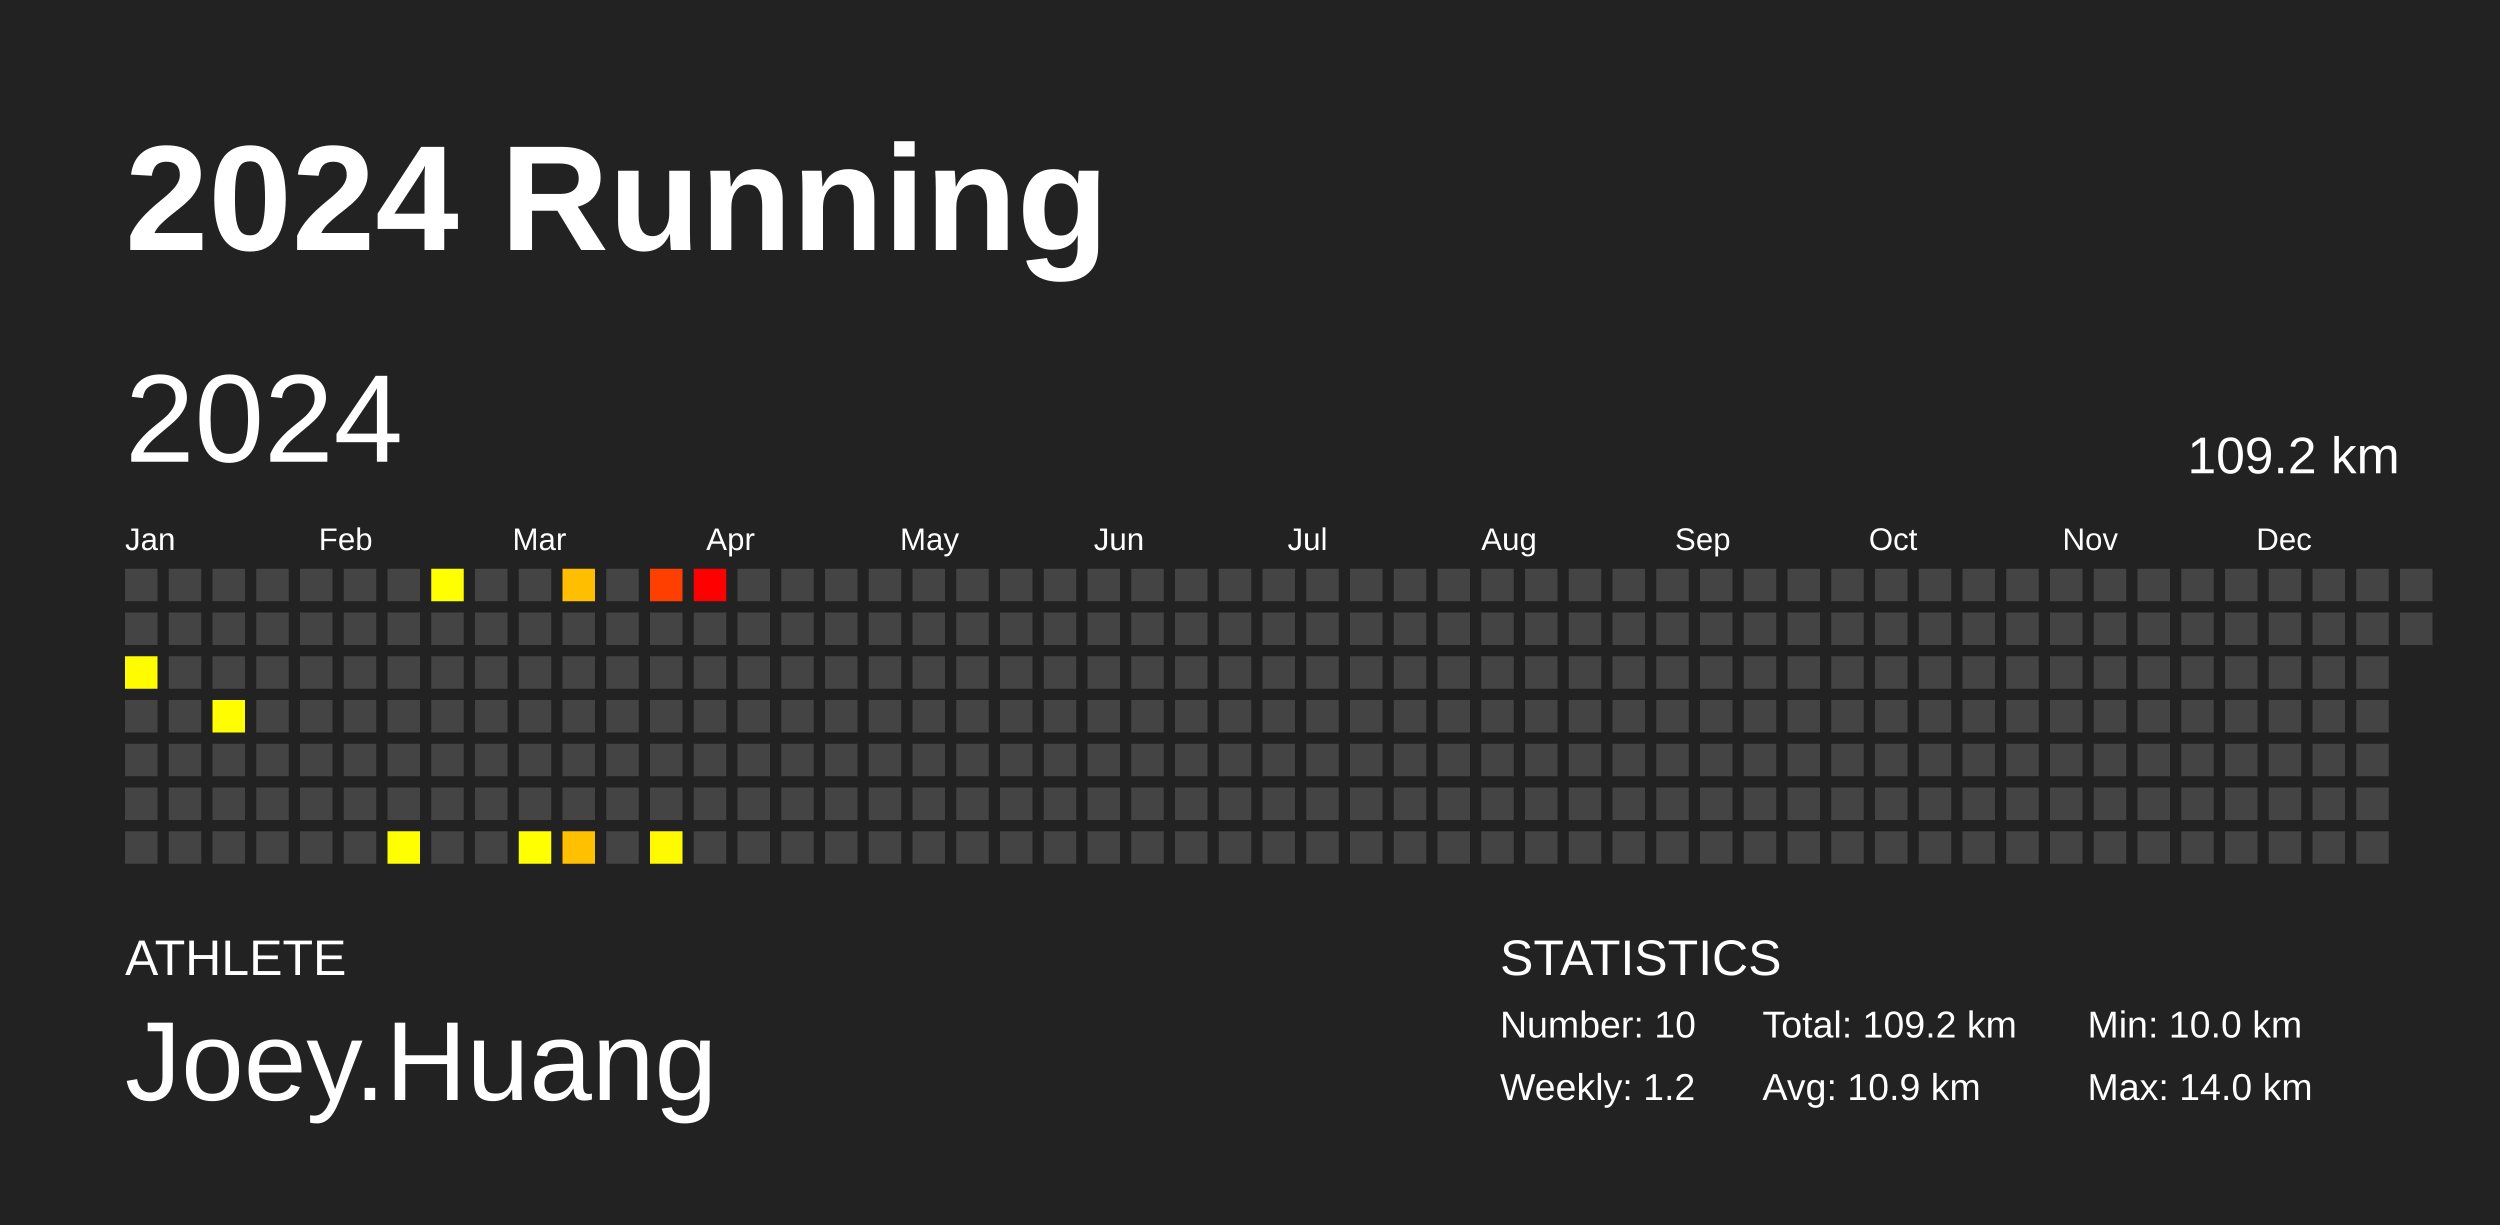
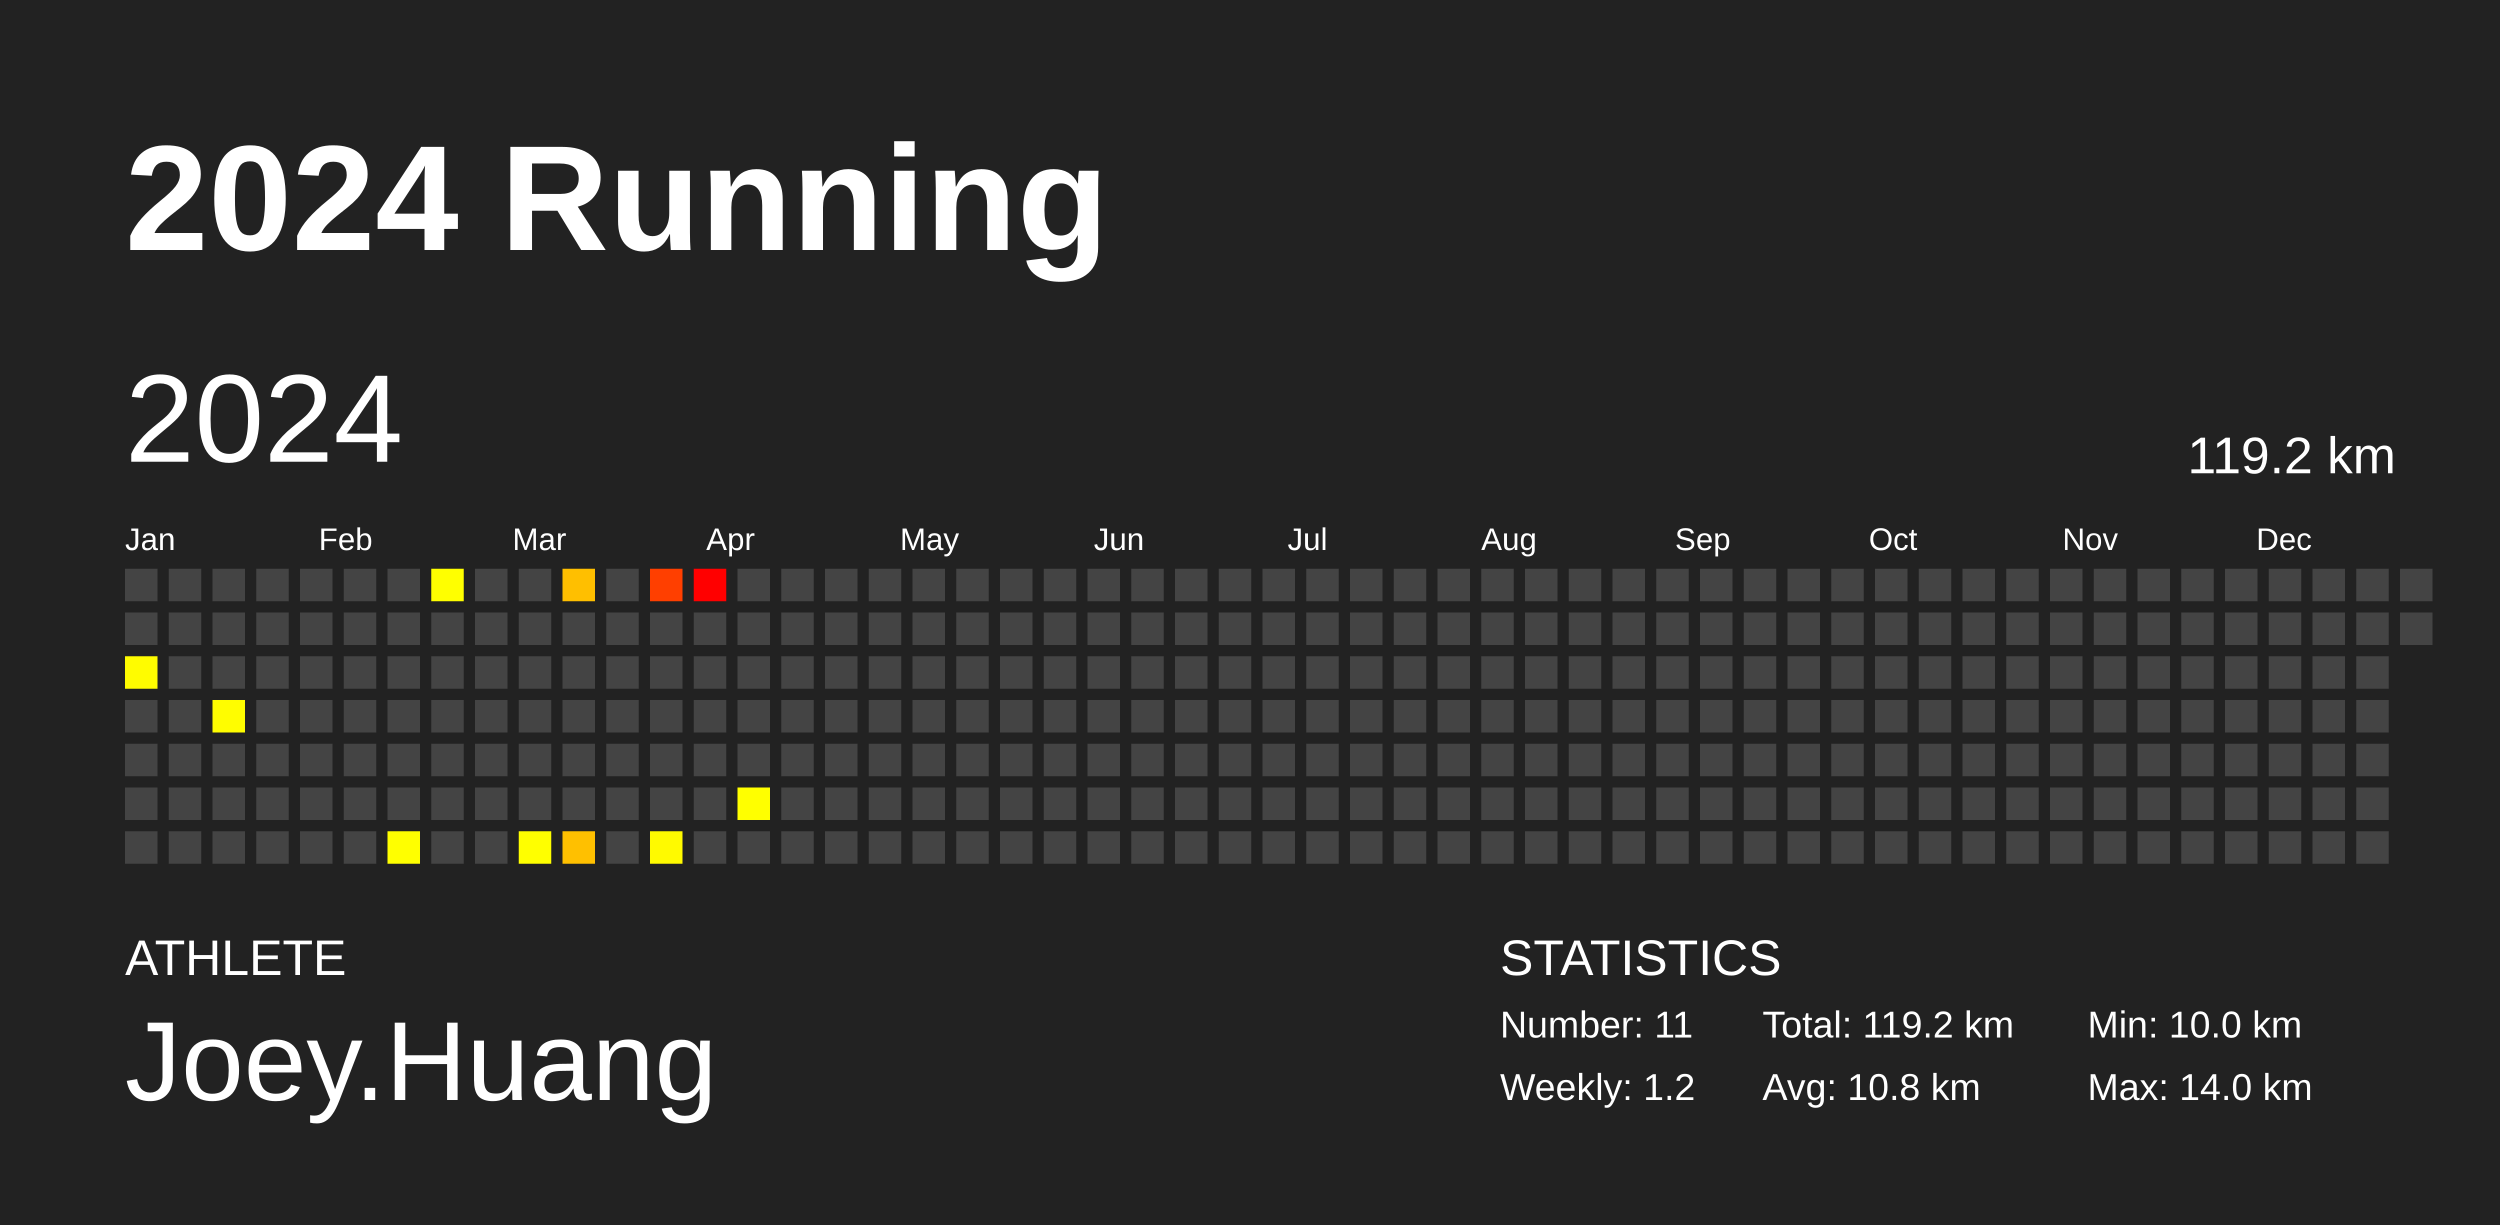
<svg xmlns="http://www.w3.org/2000/svg" baseProfile="full" height="98mm" version="1.1" viewBox="0,0,200,98" width="200mm">
  <defs />
  <rect fill="#222222" height="98" width="200" x="0" y="0" />
  <text fill="#FFFFFF" style="font-size:12px; font-family:Arial; font-weight:bold;" x="10" y="20">2024 Running</text>
  <text fill="#FFFFFF" style="font-size:4px; font-family:Arial" x="10" y="78">ATHLETE</text>
  <text fill="#FFFFFF" style="font-size:9px; font-family:Arial" x="10" y="88">Joey.Huang</text>
  <text fill="#FFFFFF" style="font-size:4px; font-family:Arial" x="120" y="78">STATISTICS</text>
-   <text fill="#FFFFFF" style="font-size:3px; font-family:Arial" x="120" y="83">Number: 10</text>
+   <text fill="#FFFFFF" style="font-size:3px; font-family:Arial" x="120" y="83">Number: 11</text>
  <text fill="#FFFFFF" style="font-size:3px; font-family:Arial" x="120" y="88">Weekly: 1.2</text>
-   <text fill="#FFFFFF" style="font-size:3px; font-family:Arial" x="141" y="83">Total: 109.2 km</text>
-   <text fill="#FFFFFF" style="font-size:3px; font-family:Arial" x="141" y="88">Avg: 10.9 km</text>
+   <text fill="#FFFFFF" style="font-size:3px; font-family:Arial" x="141" y="83">Total: 119.2 km</text>
+   <text fill="#FFFFFF" style="font-size:3px; font-family:Arial" x="141" y="88">Avg: 10.8 km</text>
  <text fill="#FFFFFF" style="font-size:3px; font-family:Arial" x="167" y="83">Min: 10.0 km</text>
  <text fill="#FFFFFF" style="font-size:3px; font-family:Arial" x="167" y="88">Max: 14.0 km</text>
  <text dominant-baseline="hanging" fill="#FFFFFF" style="font-size:10.0px; font-family:Arial;" x="10" y="30">2024</text>
-   <text dominant-baseline="hanging" fill="#FFFFFF" style="font-size:4.125px; font-family:Arial;" x="175" y="35">109.2 km</text>
+   <text dominant-baseline="hanging" fill="#FFFFFF" style="font-size:4.125px; font-family:Arial;" x="175" y="35">119.2 km</text>
  <text fill="#FFFFFF" style="font-size:2.5px; font-family:Arial" x="10.0" y="44">Jan</text>
  <text fill="#FFFFFF" style="font-size:2.5px; font-family:Arial" x="25.5" y="44">Feb</text>
  <text fill="#FFFFFF" style="font-size:2.5px; font-family:Arial" x="41.0" y="44">Mar</text>
  <text fill="#FFFFFF" style="font-size:2.5px; font-family:Arial" x="56.5" y="44">Apr</text>
  <text fill="#FFFFFF" style="font-size:2.5px; font-family:Arial" x="72.0" y="44">May</text>
  <text fill="#FFFFFF" style="font-size:2.5px; font-family:Arial" x="87.5" y="44">Jun</text>
  <text fill="#FFFFFF" style="font-size:2.5px; font-family:Arial" x="103.0" y="44">Jul</text>
  <text fill="#FFFFFF" style="font-size:2.5px; font-family:Arial" x="118.5" y="44">Aug</text>
  <text fill="#FFFFFF" style="font-size:2.5px; font-family:Arial" x="134.0" y="44">Sep</text>
  <text fill="#FFFFFF" style="font-size:2.5px; font-family:Arial" x="149.5" y="44">Oct</text>
  <text fill="#FFFFFF" style="font-size:2.5px; font-family:Arial" x="165.0" y="44">Nov</text>
  <text fill="#FFFFFF" style="font-size:2.5px; font-family:Arial" x="180.5" y="44">Dec</text>
  <rect fill="#444444" height="2.6" width="2.6" x="10.0" y="45.5" />
  <rect fill="#444444" height="2.6" width="2.6" x="10.0" y="49.0" />
  <rect fill="#fffc00" height="2.6" width="2.6" x="10.0" y="52.5" />
  <rect fill="#444444" height="2.6" width="2.6" x="10.0" y="56.0" />
  <rect fill="#444444" height="2.6" width="2.6" x="10.0" y="59.5" />
  <rect fill="#444444" height="2.6" width="2.6" x="10.0" y="63.0" />
  <rect fill="#444444" height="2.6" width="2.6" x="10.0" y="66.5" />
  <rect fill="#444444" height="2.6" width="2.6" x="13.5" y="45.5" />
  <rect fill="#444444" height="2.6" width="2.6" x="13.5" y="49.0" />
  <rect fill="#444444" height="2.6" width="2.6" x="13.5" y="52.5" />
  <rect fill="#444444" height="2.6" width="2.6" x="13.5" y="56.0" />
  <rect fill="#444444" height="2.6" width="2.6" x="13.5" y="59.5" />
  <rect fill="#444444" height="2.6" width="2.6" x="13.5" y="63.0" />
  <rect fill="#444444" height="2.6" width="2.6" x="13.5" y="66.5" />
  <rect fill="#444444" height="2.6" width="2.6" x="17.0" y="45.5" />
  <rect fill="#444444" height="2.6" width="2.6" x="17.0" y="49.0" />
  <rect fill="#444444" height="2.6" width="2.6" x="17.0" y="52.5" />
  <rect fill="#fffd00" height="2.6" width="2.6" x="17.0" y="56.0" />
  <rect fill="#444444" height="2.6" width="2.6" x="17.0" y="59.5" />
  <rect fill="#444444" height="2.6" width="2.6" x="17.0" y="63.0" />
  <rect fill="#444444" height="2.6" width="2.6" x="17.0" y="66.5" />
  <rect fill="#444444" height="2.6" width="2.6" x="20.5" y="45.5" />
  <rect fill="#444444" height="2.6" width="2.6" x="20.5" y="49.0" />
  <rect fill="#444444" height="2.6" width="2.6" x="20.5" y="52.5" />
  <rect fill="#444444" height="2.6" width="2.6" x="20.5" y="56.0" />
  <rect fill="#444444" height="2.6" width="2.6" x="20.5" y="59.5" />
  <rect fill="#444444" height="2.6" width="2.6" x="20.5" y="63.0" />
  <rect fill="#444444" height="2.6" width="2.6" x="20.5" y="66.5" />
  <rect fill="#444444" height="2.6" width="2.6" x="24.0" y="45.5" />
  <rect fill="#444444" height="2.6" width="2.6" x="24.0" y="49.0" />
  <rect fill="#444444" height="2.6" width="2.6" x="24.0" y="52.5" />
  <rect fill="#444444" height="2.6" width="2.6" x="24.0" y="56.0" />
  <rect fill="#444444" height="2.6" width="2.6" x="24.0" y="59.5" />
  <rect fill="#444444" height="2.6" width="2.6" x="24.0" y="63.0" />
  <rect fill="#444444" height="2.6" width="2.6" x="24.0" y="66.5" />
  <rect fill="#444444" height="2.6" width="2.6" x="27.5" y="45.5" />
  <rect fill="#444444" height="2.6" width="2.6" x="27.5" y="49.0" />
  <rect fill="#444444" height="2.6" width="2.6" x="27.5" y="52.5" />
  <rect fill="#444444" height="2.6" width="2.6" x="27.5" y="56.0" />
  <rect fill="#444444" height="2.6" width="2.6" x="27.5" y="59.5" />
  <rect fill="#444444" height="2.6" width="2.6" x="27.5" y="63.0" />
  <rect fill="#444444" height="2.6" width="2.6" x="27.5" y="66.5" />
  <rect fill="#444444" height="2.6" width="2.6" x="31.0" y="45.5" />
  <rect fill="#444444" height="2.6" width="2.6" x="31.0" y="49.0" />
  <rect fill="#444444" height="2.6" width="2.6" x="31.0" y="52.5" />
  <rect fill="#444444" height="2.6" width="2.6" x="31.0" y="56.0" />
  <rect fill="#444444" height="2.6" width="2.6" x="31.0" y="59.5" />
  <rect fill="#444444" height="2.6" width="2.6" x="31.0" y="63.0" />
  <rect fill="#ffff00" height="2.6" width="2.6" x="31.0" y="66.5" />
  <rect fill="#ffff00" height="2.6" width="2.6" x="34.5" y="45.5" />
  <rect fill="#444444" height="2.6" width="2.6" x="34.5" y="49.0" />
  <rect fill="#444444" height="2.6" width="2.6" x="34.5" y="52.5" />
  <rect fill="#444444" height="2.6" width="2.6" x="34.5" y="56.0" />
  <rect fill="#444444" height="2.6" width="2.6" x="34.5" y="59.5" />
  <rect fill="#444444" height="2.6" width="2.6" x="34.5" y="63.0" />
  <rect fill="#444444" height="2.6" width="2.6" x="34.5" y="66.5" />
  <rect fill="#444444" height="2.6" width="2.6" x="38.0" y="45.5" />
  <rect fill="#444444" height="2.6" width="2.6" x="38.0" y="49.0" />
  <rect fill="#444444" height="2.6" width="2.6" x="38.0" y="52.5" />
  <rect fill="#444444" height="2.6" width="2.6" x="38.0" y="56.0" />
  <rect fill="#444444" height="2.6" width="2.6" x="38.0" y="59.5" />
  <rect fill="#444444" height="2.6" width="2.6" x="38.0" y="63.0" />
  <rect fill="#444444" height="2.6" width="2.6" x="38.0" y="66.5" />
  <rect fill="#444444" height="2.6" width="2.6" x="41.5" y="45.5" />
  <rect fill="#444444" height="2.6" width="2.6" x="41.5" y="49.0" />
  <rect fill="#444444" height="2.6" width="2.6" x="41.5" y="52.5" />
  <rect fill="#444444" height="2.6" width="2.6" x="41.5" y="56.0" />
  <rect fill="#444444" height="2.6" width="2.6" x="41.5" y="59.5" />
  <rect fill="#444444" height="2.6" width="2.6" x="41.5" y="63.0" />
  <rect fill="#ffff00" height="2.6" width="2.6" x="41.5" y="66.5" />
  <rect fill="#ffbf00" height="2.6" width="2.6" x="45.0" y="45.5" />
  <rect fill="#444444" height="2.6" width="2.6" x="45.0" y="49.0" />
  <rect fill="#444444" height="2.6" width="2.6" x="45.0" y="52.5" />
  <rect fill="#444444" height="2.6" width="2.6" x="45.0" y="56.0" />
  <rect fill="#444444" height="2.6" width="2.6" x="45.0" y="59.5" />
  <rect fill="#444444" height="2.6" width="2.6" x="45.0" y="63.0" />
  <rect fill="#ffc000" height="2.6" width="2.6" x="45.0" y="66.5" />
  <rect fill="#444444" height="2.6" width="2.6" x="48.5" y="45.5" />
  <rect fill="#444444" height="2.6" width="2.6" x="48.5" y="49.0" />
  <rect fill="#444444" height="2.6" width="2.6" x="48.5" y="52.5" />
  <rect fill="#444444" height="2.6" width="2.6" x="48.5" y="56.0" />
  <rect fill="#444444" height="2.6" width="2.6" x="48.5" y="59.5" />
  <rect fill="#444444" height="2.6" width="2.6" x="48.5" y="63.0" />
  <rect fill="#444444" height="2.6" width="2.6" x="48.5" y="66.5" />
  <rect fill="#ff3f00" height="2.6" width="2.6" x="52.0" y="45.5" />
  <rect fill="#444444" height="2.6" width="2.6" x="52.0" y="49.0" />
  <rect fill="#444444" height="2.6" width="2.6" x="52.0" y="52.5" />
  <rect fill="#444444" height="2.6" width="2.6" x="52.0" y="56.0" />
  <rect fill="#444444" height="2.6" width="2.6" x="52.0" y="59.5" />
  <rect fill="#444444" height="2.6" width="2.6" x="52.0" y="63.0" />
  <rect fill="#fffa00" height="2.6" width="2.6" x="52.0" y="66.5" />
  <rect fill="#ff0000" height="2.6" width="2.6" x="55.5" y="45.5" />
  <rect fill="#444444" height="2.6" width="2.6" x="55.5" y="49.0" />
  <rect fill="#444444" height="2.6" width="2.6" x="55.5" y="52.5" />
  <rect fill="#444444" height="2.6" width="2.6" x="55.5" y="56.0" />
  <rect fill="#444444" height="2.6" width="2.6" x="55.5" y="59.5" />
  <rect fill="#444444" height="2.6" width="2.6" x="55.5" y="63.0" />
  <rect fill="#444444" height="2.6" width="2.6" x="55.5" y="66.5" />
  <rect fill="#444444" height="2.6" width="2.6" x="59.0" y="45.5" />
  <rect fill="#444444" height="2.6" width="2.6" x="59.0" y="49.0" />
  <rect fill="#444444" height="2.6" width="2.6" x="59.0" y="52.5" />
  <rect fill="#444444" height="2.6" width="2.6" x="59.0" y="56.0" />
  <rect fill="#444444" height="2.6" width="2.6" x="59.0" y="59.5" />
-   <rect fill="#444444" height="2.6" width="2.6" x="59.0" y="63.0" />
+   <rect fill="#ffff00" height="2.6" width="2.6" x="59.0" y="63.0" />
  <rect fill="#444444" height="2.6" width="2.6" x="59.0" y="66.5" />
  <rect fill="#444444" height="2.6" width="2.6" x="62.5" y="45.5" />
  <rect fill="#444444" height="2.6" width="2.6" x="62.5" y="49.0" />
  <rect fill="#444444" height="2.6" width="2.6" x="62.5" y="52.5" />
  <rect fill="#444444" height="2.6" width="2.6" x="62.5" y="56.0" />
  <rect fill="#444444" height="2.6" width="2.6" x="62.5" y="59.5" />
  <rect fill="#444444" height="2.6" width="2.6" x="62.5" y="63.0" />
  <rect fill="#444444" height="2.6" width="2.6" x="62.5" y="66.5" />
  <rect fill="#444444" height="2.6" width="2.6" x="66.0" y="45.5" />
  <rect fill="#444444" height="2.6" width="2.6" x="66.0" y="49.0" />
  <rect fill="#444444" height="2.6" width="2.6" x="66.0" y="52.5" />
  <rect fill="#444444" height="2.6" width="2.6" x="66.0" y="56.0" />
  <rect fill="#444444" height="2.6" width="2.6" x="66.0" y="59.5" />
  <rect fill="#444444" height="2.6" width="2.6" x="66.0" y="63.0" />
  <rect fill="#444444" height="2.6" width="2.6" x="66.0" y="66.5" />
  <rect fill="#444444" height="2.6" width="2.6" x="69.5" y="45.5" />
  <rect fill="#444444" height="2.6" width="2.6" x="69.5" y="49.0" />
  <rect fill="#444444" height="2.6" width="2.6" x="69.5" y="52.5" />
  <rect fill="#444444" height="2.6" width="2.6" x="69.5" y="56.0" />
  <rect fill="#444444" height="2.6" width="2.6" x="69.5" y="59.5" />
  <rect fill="#444444" height="2.6" width="2.6" x="69.5" y="63.0" />
  <rect fill="#444444" height="2.6" width="2.6" x="69.5" y="66.5" />
  <rect fill="#444444" height="2.6" width="2.6" x="73.0" y="45.5" />
  <rect fill="#444444" height="2.6" width="2.6" x="73.0" y="49.0" />
  <rect fill="#444444" height="2.6" width="2.6" x="73.0" y="52.5" />
  <rect fill="#444444" height="2.6" width="2.6" x="73.0" y="56.0" />
  <rect fill="#444444" height="2.6" width="2.6" x="73.0" y="59.5" />
  <rect fill="#444444" height="2.6" width="2.6" x="73.0" y="63.0" />
  <rect fill="#444444" height="2.6" width="2.6" x="73.0" y="66.5" />
  <rect fill="#444444" height="2.6" width="2.6" x="76.5" y="45.5" />
  <rect fill="#444444" height="2.6" width="2.6" x="76.5" y="49.0" />
  <rect fill="#444444" height="2.6" width="2.6" x="76.5" y="52.5" />
  <rect fill="#444444" height="2.6" width="2.6" x="76.5" y="56.0" />
  <rect fill="#444444" height="2.6" width="2.6" x="76.5" y="59.5" />
  <rect fill="#444444" height="2.6" width="2.6" x="76.5" y="63.0" />
  <rect fill="#444444" height="2.6" width="2.6" x="76.5" y="66.5" />
  <rect fill="#444444" height="2.6" width="2.6" x="80.0" y="45.5" />
  <rect fill="#444444" height="2.6" width="2.6" x="80.0" y="49.0" />
  <rect fill="#444444" height="2.6" width="2.6" x="80.0" y="52.5" />
  <rect fill="#444444" height="2.6" width="2.6" x="80.0" y="56.0" />
  <rect fill="#444444" height="2.6" width="2.6" x="80.0" y="59.5" />
  <rect fill="#444444" height="2.6" width="2.6" x="80.0" y="63.0" />
  <rect fill="#444444" height="2.6" width="2.6" x="80.0" y="66.5" />
  <rect fill="#444444" height="2.6" width="2.6" x="83.5" y="45.5" />
  <rect fill="#444444" height="2.6" width="2.6" x="83.5" y="49.0" />
  <rect fill="#444444" height="2.6" width="2.6" x="83.5" y="52.5" />
  <rect fill="#444444" height="2.6" width="2.6" x="83.5" y="56.0" />
  <rect fill="#444444" height="2.6" width="2.6" x="83.5" y="59.5" />
  <rect fill="#444444" height="2.6" width="2.6" x="83.5" y="63.0" />
  <rect fill="#444444" height="2.6" width="2.6" x="83.5" y="66.5" />
  <rect fill="#444444" height="2.6" width="2.6" x="87.0" y="45.5" />
  <rect fill="#444444" height="2.6" width="2.6" x="87.0" y="49.0" />
  <rect fill="#444444" height="2.6" width="2.6" x="87.0" y="52.5" />
  <rect fill="#444444" height="2.6" width="2.6" x="87.0" y="56.0" />
  <rect fill="#444444" height="2.6" width="2.6" x="87.0" y="59.5" />
  <rect fill="#444444" height="2.6" width="2.6" x="87.0" y="63.0" />
  <rect fill="#444444" height="2.6" width="2.6" x="87.0" y="66.5" />
  <rect fill="#444444" height="2.6" width="2.6" x="90.5" y="45.5" />
  <rect fill="#444444" height="2.6" width="2.6" x="90.5" y="49.0" />
  <rect fill="#444444" height="2.6" width="2.6" x="90.5" y="52.5" />
  <rect fill="#444444" height="2.6" width="2.6" x="90.5" y="56.0" />
  <rect fill="#444444" height="2.6" width="2.6" x="90.5" y="59.5" />
  <rect fill="#444444" height="2.6" width="2.6" x="90.5" y="63.0" />
  <rect fill="#444444" height="2.6" width="2.6" x="90.5" y="66.5" />
  <rect fill="#444444" height="2.6" width="2.6" x="94.0" y="45.5" />
  <rect fill="#444444" height="2.6" width="2.6" x="94.0" y="49.0" />
  <rect fill="#444444" height="2.6" width="2.6" x="94.0" y="52.5" />
  <rect fill="#444444" height="2.6" width="2.6" x="94.0" y="56.0" />
  <rect fill="#444444" height="2.6" width="2.6" x="94.0" y="59.5" />
  <rect fill="#444444" height="2.6" width="2.6" x="94.0" y="63.0" />
  <rect fill="#444444" height="2.6" width="2.6" x="94.0" y="66.5" />
  <rect fill="#444444" height="2.6" width="2.6" x="97.5" y="45.5" />
  <rect fill="#444444" height="2.6" width="2.6" x="97.5" y="49.0" />
  <rect fill="#444444" height="2.6" width="2.6" x="97.5" y="52.5" />
  <rect fill="#444444" height="2.6" width="2.6" x="97.5" y="56.0" />
  <rect fill="#444444" height="2.6" width="2.6" x="97.5" y="59.5" />
  <rect fill="#444444" height="2.6" width="2.6" x="97.5" y="63.0" />
  <rect fill="#444444" height="2.6" width="2.6" x="97.5" y="66.5" />
  <rect fill="#444444" height="2.6" width="2.6" x="101.0" y="45.5" />
  <rect fill="#444444" height="2.6" width="2.6" x="101.0" y="49.0" />
  <rect fill="#444444" height="2.6" width="2.6" x="101.0" y="52.5" />
  <rect fill="#444444" height="2.6" width="2.6" x="101.0" y="56.0" />
  <rect fill="#444444" height="2.6" width="2.6" x="101.0" y="59.5" />
  <rect fill="#444444" height="2.6" width="2.6" x="101.0" y="63.0" />
  <rect fill="#444444" height="2.6" width="2.6" x="101.0" y="66.5" />
  <rect fill="#444444" height="2.6" width="2.6" x="104.5" y="45.5" />
  <rect fill="#444444" height="2.6" width="2.6" x="104.5" y="49.0" />
  <rect fill="#444444" height="2.6" width="2.6" x="104.5" y="52.5" />
  <rect fill="#444444" height="2.6" width="2.6" x="104.5" y="56.0" />
  <rect fill="#444444" height="2.6" width="2.6" x="104.5" y="59.5" />
  <rect fill="#444444" height="2.6" width="2.6" x="104.5" y="63.0" />
  <rect fill="#444444" height="2.6" width="2.6" x="104.5" y="66.5" />
  <rect fill="#444444" height="2.6" width="2.6" x="108.0" y="45.5" />
  <rect fill="#444444" height="2.6" width="2.6" x="108.0" y="49.0" />
  <rect fill="#444444" height="2.6" width="2.6" x="108.0" y="52.5" />
  <rect fill="#444444" height="2.6" width="2.6" x="108.0" y="56.0" />
  <rect fill="#444444" height="2.6" width="2.6" x="108.0" y="59.5" />
  <rect fill="#444444" height="2.6" width="2.6" x="108.0" y="63.0" />
  <rect fill="#444444" height="2.6" width="2.6" x="108.0" y="66.5" />
  <rect fill="#444444" height="2.6" width="2.6" x="111.5" y="45.5" />
  <rect fill="#444444" height="2.6" width="2.6" x="111.5" y="49.0" />
  <rect fill="#444444" height="2.6" width="2.6" x="111.5" y="52.5" />
  <rect fill="#444444" height="2.6" width="2.6" x="111.5" y="56.0" />
  <rect fill="#444444" height="2.6" width="2.6" x="111.5" y="59.5" />
  <rect fill="#444444" height="2.6" width="2.6" x="111.5" y="63.0" />
  <rect fill="#444444" height="2.6" width="2.6" x="111.5" y="66.5" />
  <rect fill="#444444" height="2.6" width="2.6" x="115.0" y="45.5" />
  <rect fill="#444444" height="2.6" width="2.6" x="115.0" y="49.0" />
  <rect fill="#444444" height="2.6" width="2.6" x="115.0" y="52.5" />
  <rect fill="#444444" height="2.6" width="2.6" x="115.0" y="56.0" />
  <rect fill="#444444" height="2.6" width="2.6" x="115.0" y="59.5" />
  <rect fill="#444444" height="2.6" width="2.6" x="115.0" y="63.0" />
  <rect fill="#444444" height="2.6" width="2.6" x="115.0" y="66.5" />
  <rect fill="#444444" height="2.6" width="2.6" x="118.5" y="45.5" />
  <rect fill="#444444" height="2.6" width="2.6" x="118.5" y="49.0" />
  <rect fill="#444444" height="2.6" width="2.6" x="118.5" y="52.5" />
  <rect fill="#444444" height="2.6" width="2.6" x="118.5" y="56.0" />
  <rect fill="#444444" height="2.6" width="2.6" x="118.5" y="59.5" />
  <rect fill="#444444" height="2.6" width="2.6" x="118.5" y="63.0" />
  <rect fill="#444444" height="2.6" width="2.6" x="118.5" y="66.5" />
  <rect fill="#444444" height="2.6" width="2.6" x="122.0" y="45.5" />
  <rect fill="#444444" height="2.6" width="2.6" x="122.0" y="49.0" />
  <rect fill="#444444" height="2.6" width="2.6" x="122.0" y="52.5" />
  <rect fill="#444444" height="2.6" width="2.6" x="122.0" y="56.0" />
  <rect fill="#444444" height="2.6" width="2.6" x="122.0" y="59.5" />
  <rect fill="#444444" height="2.6" width="2.6" x="122.0" y="63.0" />
  <rect fill="#444444" height="2.6" width="2.6" x="122.0" y="66.5" />
  <rect fill="#444444" height="2.6" width="2.6" x="125.5" y="45.5" />
  <rect fill="#444444" height="2.6" width="2.6" x="125.5" y="49.0" />
  <rect fill="#444444" height="2.6" width="2.6" x="125.5" y="52.5" />
  <rect fill="#444444" height="2.6" width="2.6" x="125.5" y="56.0" />
  <rect fill="#444444" height="2.6" width="2.6" x="125.5" y="59.5" />
  <rect fill="#444444" height="2.6" width="2.6" x="125.5" y="63.0" />
  <rect fill="#444444" height="2.6" width="2.6" x="125.5" y="66.5" />
  <rect fill="#444444" height="2.6" width="2.6" x="129.0" y="45.5" />
  <rect fill="#444444" height="2.6" width="2.6" x="129.0" y="49.0" />
  <rect fill="#444444" height="2.6" width="2.6" x="129.0" y="52.5" />
  <rect fill="#444444" height="2.6" width="2.6" x="129.0" y="56.0" />
  <rect fill="#444444" height="2.6" width="2.6" x="129.0" y="59.5" />
  <rect fill="#444444" height="2.6" width="2.6" x="129.0" y="63.0" />
  <rect fill="#444444" height="2.6" width="2.6" x="129.0" y="66.5" />
  <rect fill="#444444" height="2.6" width="2.6" x="132.5" y="45.5" />
  <rect fill="#444444" height="2.6" width="2.6" x="132.5" y="49.0" />
  <rect fill="#444444" height="2.6" width="2.6" x="132.5" y="52.5" />
  <rect fill="#444444" height="2.6" width="2.6" x="132.5" y="56.0" />
  <rect fill="#444444" height="2.6" width="2.6" x="132.5" y="59.5" />
  <rect fill="#444444" height="2.6" width="2.6" x="132.5" y="63.0" />
  <rect fill="#444444" height="2.6" width="2.6" x="132.5" y="66.5" />
  <rect fill="#444444" height="2.6" width="2.6" x="136.0" y="45.5" />
  <rect fill="#444444" height="2.6" width="2.6" x="136.0" y="49.0" />
  <rect fill="#444444" height="2.6" width="2.6" x="136.0" y="52.5" />
  <rect fill="#444444" height="2.6" width="2.6" x="136.0" y="56.0" />
  <rect fill="#444444" height="2.6" width="2.6" x="136.0" y="59.5" />
  <rect fill="#444444" height="2.6" width="2.6" x="136.0" y="63.0" />
  <rect fill="#444444" height="2.6" width="2.6" x="136.0" y="66.5" />
  <rect fill="#444444" height="2.6" width="2.6" x="139.5" y="45.5" />
  <rect fill="#444444" height="2.6" width="2.6" x="139.5" y="49.0" />
  <rect fill="#444444" height="2.6" width="2.6" x="139.5" y="52.5" />
  <rect fill="#444444" height="2.6" width="2.6" x="139.5" y="56.0" />
  <rect fill="#444444" height="2.6" width="2.6" x="139.5" y="59.5" />
  <rect fill="#444444" height="2.6" width="2.6" x="139.5" y="63.0" />
  <rect fill="#444444" height="2.6" width="2.6" x="139.5" y="66.5" />
  <rect fill="#444444" height="2.6" width="2.6" x="143.0" y="45.5" />
  <rect fill="#444444" height="2.6" width="2.6" x="143.0" y="49.0" />
  <rect fill="#444444" height="2.6" width="2.6" x="143.0" y="52.5" />
  <rect fill="#444444" height="2.6" width="2.6" x="143.0" y="56.0" />
  <rect fill="#444444" height="2.6" width="2.6" x="143.0" y="59.5" />
  <rect fill="#444444" height="2.6" width="2.6" x="143.0" y="63.0" />
  <rect fill="#444444" height="2.6" width="2.6" x="143.0" y="66.5" />
  <rect fill="#444444" height="2.6" width="2.6" x="146.5" y="45.5" />
  <rect fill="#444444" height="2.6" width="2.6" x="146.5" y="49.0" />
  <rect fill="#444444" height="2.6" width="2.6" x="146.5" y="52.5" />
  <rect fill="#444444" height="2.6" width="2.6" x="146.5" y="56.0" />
  <rect fill="#444444" height="2.6" width="2.6" x="146.5" y="59.5" />
  <rect fill="#444444" height="2.6" width="2.6" x="146.5" y="63.0" />
  <rect fill="#444444" height="2.6" width="2.6" x="146.5" y="66.5" />
  <rect fill="#444444" height="2.6" width="2.6" x="150.0" y="45.5" />
  <rect fill="#444444" height="2.6" width="2.6" x="150.0" y="49.0" />
  <rect fill="#444444" height="2.6" width="2.6" x="150.0" y="52.5" />
  <rect fill="#444444" height="2.6" width="2.6" x="150.0" y="56.0" />
  <rect fill="#444444" height="2.6" width="2.6" x="150.0" y="59.5" />
  <rect fill="#444444" height="2.6" width="2.6" x="150.0" y="63.0" />
  <rect fill="#444444" height="2.6" width="2.6" x="150.0" y="66.5" />
  <rect fill="#444444" height="2.6" width="2.6" x="153.5" y="45.5" />
  <rect fill="#444444" height="2.6" width="2.6" x="153.5" y="49.0" />
  <rect fill="#444444" height="2.6" width="2.6" x="153.5" y="52.5" />
  <rect fill="#444444" height="2.6" width="2.6" x="153.5" y="56.0" />
  <rect fill="#444444" height="2.6" width="2.6" x="153.5" y="59.5" />
  <rect fill="#444444" height="2.6" width="2.6" x="153.5" y="63.0" />
  <rect fill="#444444" height="2.6" width="2.6" x="153.5" y="66.5" />
  <rect fill="#444444" height="2.6" width="2.6" x="157.0" y="45.5" />
  <rect fill="#444444" height="2.6" width="2.6" x="157.0" y="49.0" />
  <rect fill="#444444" height="2.6" width="2.6" x="157.0" y="52.5" />
  <rect fill="#444444" height="2.6" width="2.6" x="157.0" y="56.0" />
  <rect fill="#444444" height="2.6" width="2.6" x="157.0" y="59.5" />
  <rect fill="#444444" height="2.6" width="2.6" x="157.0" y="63.0" />
  <rect fill="#444444" height="2.6" width="2.6" x="157.0" y="66.5" />
  <rect fill="#444444" height="2.6" width="2.6" x="160.5" y="45.5" />
  <rect fill="#444444" height="2.6" width="2.6" x="160.5" y="49.0" />
  <rect fill="#444444" height="2.6" width="2.6" x="160.5" y="52.5" />
  <rect fill="#444444" height="2.6" width="2.6" x="160.5" y="56.0" />
  <rect fill="#444444" height="2.6" width="2.6" x="160.5" y="59.5" />
  <rect fill="#444444" height="2.6" width="2.6" x="160.5" y="63.0" />
  <rect fill="#444444" height="2.6" width="2.6" x="160.5" y="66.5" />
  <rect fill="#444444" height="2.6" width="2.6" x="164.0" y="45.5" />
  <rect fill="#444444" height="2.6" width="2.6" x="164.0" y="49.0" />
  <rect fill="#444444" height="2.6" width="2.6" x="164.0" y="52.5" />
  <rect fill="#444444" height="2.6" width="2.6" x="164.0" y="56.0" />
  <rect fill="#444444" height="2.6" width="2.6" x="164.0" y="59.5" />
  <rect fill="#444444" height="2.6" width="2.6" x="164.0" y="63.0" />
  <rect fill="#444444" height="2.6" width="2.6" x="164.0" y="66.5" />
  <rect fill="#444444" height="2.6" width="2.6" x="167.5" y="45.5" />
  <rect fill="#444444" height="2.6" width="2.6" x="167.5" y="49.0" />
  <rect fill="#444444" height="2.6" width="2.6" x="167.5" y="52.5" />
  <rect fill="#444444" height="2.6" width="2.6" x="167.5" y="56.0" />
  <rect fill="#444444" height="2.6" width="2.6" x="167.5" y="59.5" />
  <rect fill="#444444" height="2.6" width="2.6" x="167.5" y="63.0" />
  <rect fill="#444444" height="2.6" width="2.6" x="167.5" y="66.5" />
  <rect fill="#444444" height="2.6" width="2.6" x="171.0" y="45.5" />
  <rect fill="#444444" height="2.6" width="2.6" x="171.0" y="49.0" />
  <rect fill="#444444" height="2.6" width="2.6" x="171.0" y="52.5" />
  <rect fill="#444444" height="2.6" width="2.6" x="171.0" y="56.0" />
  <rect fill="#444444" height="2.6" width="2.6" x="171.0" y="59.5" />
  <rect fill="#444444" height="2.6" width="2.6" x="171.0" y="63.0" />
  <rect fill="#444444" height="2.6" width="2.6" x="171.0" y="66.5" />
  <rect fill="#444444" height="2.6" width="2.6" x="174.5" y="45.5" />
  <rect fill="#444444" height="2.6" width="2.6" x="174.5" y="49.0" />
  <rect fill="#444444" height="2.6" width="2.6" x="174.5" y="52.5" />
  <rect fill="#444444" height="2.6" width="2.6" x="174.5" y="56.0" />
  <rect fill="#444444" height="2.6" width="2.6" x="174.5" y="59.5" />
  <rect fill="#444444" height="2.6" width="2.6" x="174.5" y="63.0" />
  <rect fill="#444444" height="2.6" width="2.6" x="174.5" y="66.5" />
  <rect fill="#444444" height="2.6" width="2.6" x="178.0" y="45.5" />
  <rect fill="#444444" height="2.6" width="2.6" x="178.0" y="49.0" />
  <rect fill="#444444" height="2.6" width="2.6" x="178.0" y="52.5" />
  <rect fill="#444444" height="2.6" width="2.6" x="178.0" y="56.0" />
  <rect fill="#444444" height="2.6" width="2.6" x="178.0" y="59.5" />
  <rect fill="#444444" height="2.6" width="2.6" x="178.0" y="63.0" />
  <rect fill="#444444" height="2.6" width="2.6" x="178.0" y="66.5" />
  <rect fill="#444444" height="2.6" width="2.6" x="181.5" y="45.5" />
  <rect fill="#444444" height="2.6" width="2.6" x="181.5" y="49.0" />
  <rect fill="#444444" height="2.6" width="2.6" x="181.5" y="52.5" />
  <rect fill="#444444" height="2.6" width="2.6" x="181.5" y="56.0" />
  <rect fill="#444444" height="2.6" width="2.6" x="181.5" y="59.5" />
  <rect fill="#444444" height="2.6" width="2.6" x="181.5" y="63.0" />
  <rect fill="#444444" height="2.6" width="2.6" x="181.5" y="66.5" />
  <rect fill="#444444" height="2.6" width="2.6" x="185.0" y="45.5" />
  <rect fill="#444444" height="2.6" width="2.6" x="185.0" y="49.0" />
  <rect fill="#444444" height="2.6" width="2.6" x="185.0" y="52.5" />
  <rect fill="#444444" height="2.6" width="2.6" x="185.0" y="56.0" />
  <rect fill="#444444" height="2.6" width="2.6" x="185.0" y="59.5" />
  <rect fill="#444444" height="2.6" width="2.6" x="185.0" y="63.0" />
  <rect fill="#444444" height="2.6" width="2.6" x="185.0" y="66.5" />
  <rect fill="#444444" height="2.6" width="2.6" x="188.5" y="45.5" />
  <rect fill="#444444" height="2.6" width="2.6" x="188.5" y="49.0" />
  <rect fill="#444444" height="2.6" width="2.6" x="188.5" y="52.5" />
  <rect fill="#444444" height="2.6" width="2.6" x="188.5" y="56.0" />
  <rect fill="#444444" height="2.6" width="2.6" x="188.5" y="59.5" />
  <rect fill="#444444" height="2.6" width="2.6" x="188.5" y="63.0" />
  <rect fill="#444444" height="2.6" width="2.6" x="188.5" y="66.5" />
  <rect fill="#444444" height="2.6" width="2.6" x="192.0" y="45.5" />
  <rect fill="#444444" height="2.6" width="2.6" x="192.0" y="49.0" />
</svg>
